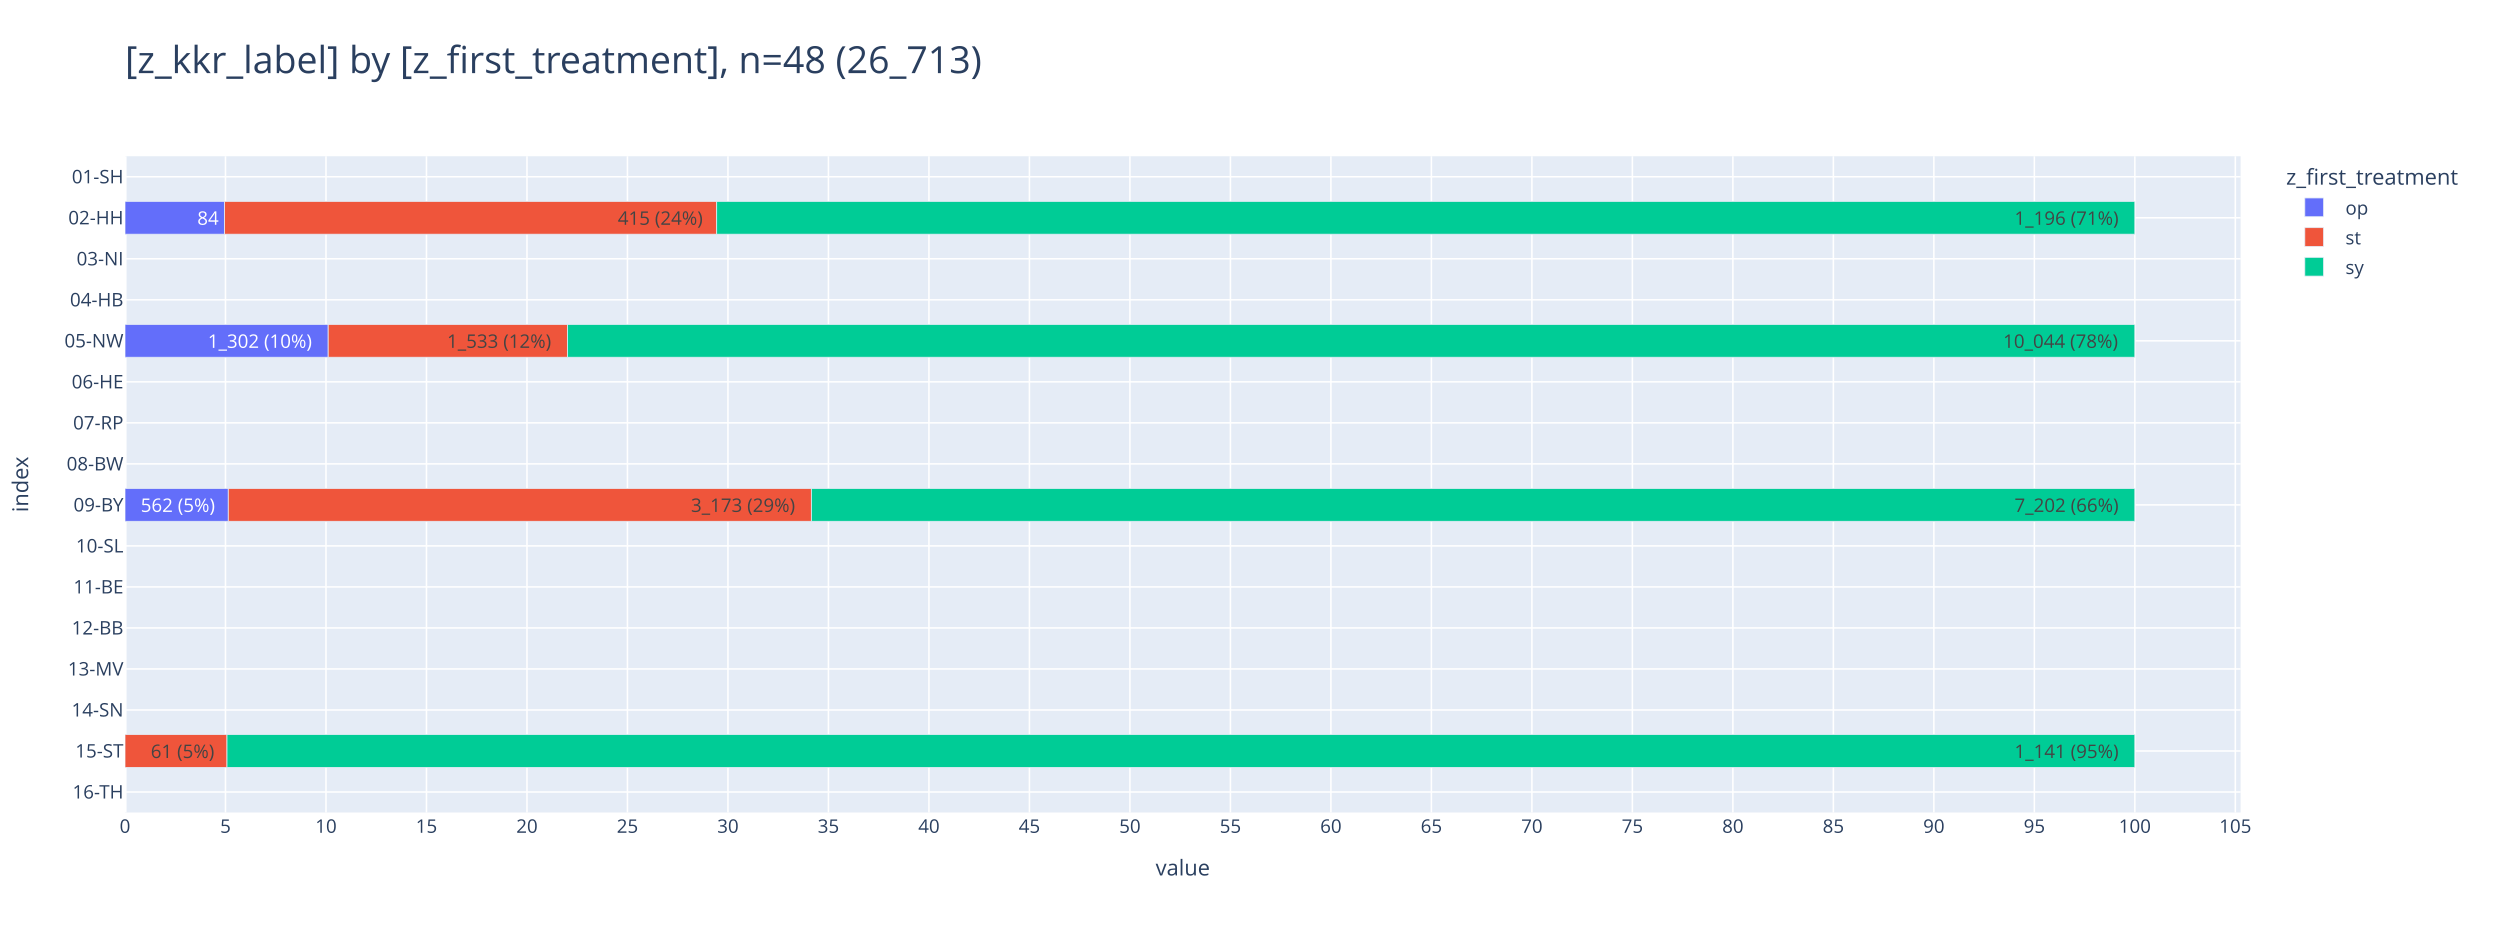
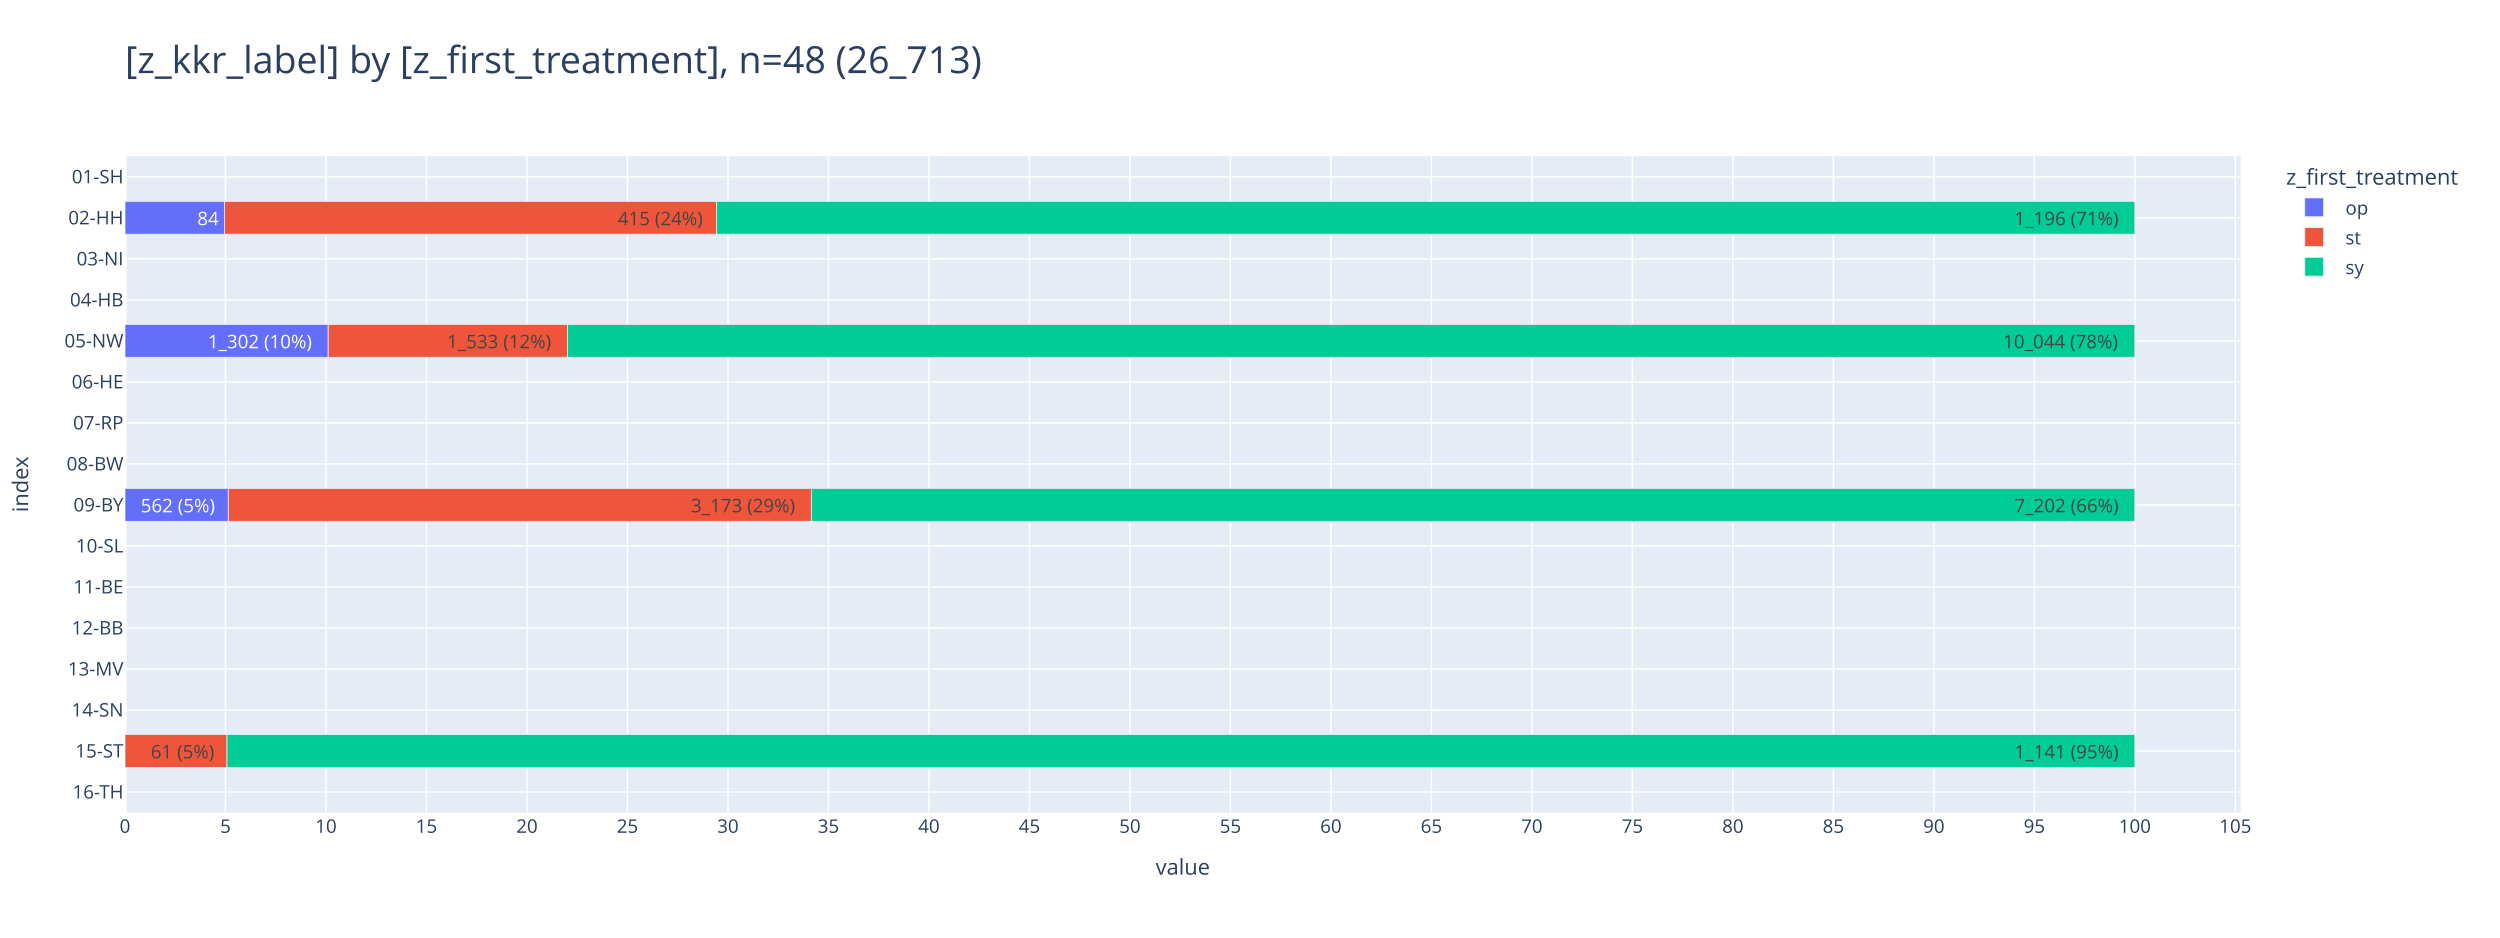
<svg xmlns="http://www.w3.org/2000/svg" class="main-svg" width="1600" height="600" style="" viewBox="0 0 1600 600">
  <rect x="0" y="0" width="1600" height="600" style="fill: rgb(255, 255, 255); fill-opacity: 1;" />
-   <defs id="defs-1d976e">
+   <defs id="defs-3fd79a">
    <g class="clips">
-       <clipPath id="clip1d976exyplot" class="plotclip">
+       <clipPath id="clip3fd79axyplot" class="plotclip">
        <rect width="1354" height="420" />
      </clipPath>
-       <clipPath class="axesclip" id="clip1d976ex">
+       <clipPath class="axesclip" id="clip3fd79ax">
        <rect x="80" y="0" width="1354" height="600" />
      </clipPath>
-       <clipPath class="axesclip" id="clip1d976ey">
+       <clipPath class="axesclip" id="clip3fd79ay">
        <rect x="0" y="100" width="1600" height="420" />
      </clipPath>
-       <clipPath class="axesclip" id="clip1d976exy">
+       <clipPath class="axesclip" id="clip3fd79axy">
        <rect x="80" y="100" width="1354" height="420" />
      </clipPath>
    </g>
    <g class="gradients" />
    <g class="patterns" />
  </defs>
  <g class="bglayer">
    <rect class="bg" x="80" y="100" width="1354" height="420" style="fill: rgb(229, 236, 246); fill-opacity: 1; stroke-width: 0;" />
  </g>
  <g class="layer-below">
    <g class="imagelayer" />
    <g class="shapelayer" />
  </g>
  <g class="cartesianlayer">
    <g class="subplot xy">
      <g class="layer-subplot">
        <g class="shapelayer" />
        <g class="imagelayer" />
      </g>
      <g class="minor-gridlayer">
        <g class="x" />
        <g class="y" />
      </g>
      <g class="gridlayer">
        <g class="x">
          <path class="xgrid crisp" transform="translate(144.31,0)" d="M0,100v420" style="stroke: rgb(255, 255, 255); stroke-opacity: 1; stroke-width: 1px;" />
          <path class="xgrid crisp" transform="translate(208.63,0)" d="M0,100v420" style="stroke: rgb(255, 255, 255); stroke-opacity: 1; stroke-width: 1px;" />
          <path class="xgrid crisp" transform="translate(272.94,0)" d="M0,100v420" style="stroke: rgb(255, 255, 255); stroke-opacity: 1; stroke-width: 1px;" />
          <path class="xgrid crisp" transform="translate(337.26,0)" d="M0,100v420" style="stroke: rgb(255, 255, 255); stroke-opacity: 1; stroke-width: 1px;" />
          <path class="xgrid crisp" transform="translate(401.57,0)" d="M0,100v420" style="stroke: rgb(255, 255, 255); stroke-opacity: 1; stroke-width: 1px;" />
          <path class="xgrid crisp" transform="translate(465.89,0)" d="M0,100v420" style="stroke: rgb(255, 255, 255); stroke-opacity: 1; stroke-width: 1px;" />
          <path class="xgrid crisp" transform="translate(530.2,0)" d="M0,100v420" style="stroke: rgb(255, 255, 255); stroke-opacity: 1; stroke-width: 1px;" />
          <path class="xgrid crisp" transform="translate(594.52,0)" d="M0,100v420" style="stroke: rgb(255, 255, 255); stroke-opacity: 1; stroke-width: 1px;" />
          <path class="xgrid crisp" transform="translate(658.83,0)" d="M0,100v420" style="stroke: rgb(255, 255, 255); stroke-opacity: 1; stroke-width: 1px;" />
          <path class="xgrid crisp" transform="translate(723.15,0)" d="M0,100v420" style="stroke: rgb(255, 255, 255); stroke-opacity: 1; stroke-width: 1px;" />
          <path class="xgrid crisp" transform="translate(787.46,0)" d="M0,100v420" style="stroke: rgb(255, 255, 255); stroke-opacity: 1; stroke-width: 1px;" />
          <path class="xgrid crisp" transform="translate(851.78,0)" d="M0,100v420" style="stroke: rgb(255, 255, 255); stroke-opacity: 1; stroke-width: 1px;" />
          <path class="xgrid crisp" transform="translate(916.09,0)" d="M0,100v420" style="stroke: rgb(255, 255, 255); stroke-opacity: 1; stroke-width: 1px;" />
          <path class="xgrid crisp" transform="translate(980.41,0)" d="M0,100v420" style="stroke: rgb(255, 255, 255); stroke-opacity: 1; stroke-width: 1px;" />
          <path class="xgrid crisp" transform="translate(1044.72,0)" d="M0,100v420" style="stroke: rgb(255, 255, 255); stroke-opacity: 1; stroke-width: 1px;" />
          <path class="xgrid crisp" transform="translate(1109.04,0)" d="M0,100v420" style="stroke: rgb(255, 255, 255); stroke-opacity: 1; stroke-width: 1px;" />
          <path class="xgrid crisp" transform="translate(1173.35,0)" d="M0,100v420" style="stroke: rgb(255, 255, 255); stroke-opacity: 1; stroke-width: 1px;" />
          <path class="xgrid crisp" transform="translate(1237.67,0)" d="M0,100v420" style="stroke: rgb(255, 255, 255); stroke-opacity: 1; stroke-width: 1px;" />
          <path class="xgrid crisp" transform="translate(1301.98,0)" d="M0,100v420" style="stroke: rgb(255, 255, 255); stroke-opacity: 1; stroke-width: 1px;" />
          <path class="xgrid crisp" transform="translate(1366.3,0)" d="M0,100v420" style="stroke: rgb(255, 255, 255); stroke-opacity: 1; stroke-width: 1px;" />
          <path class="xgrid crisp" transform="translate(1430.61,0)" d="M0,100v420" style="stroke: rgb(255, 255, 255); stroke-opacity: 1; stroke-width: 1px;" />
        </g>
        <g class="y">
          <path class="ygrid crisp" transform="translate(0,506.88)" d="M80,0h1354" style="stroke: rgb(255, 255, 255); stroke-opacity: 1; stroke-width: 1px;" />
          <path class="ygrid crisp" transform="translate(0,480.63)" d="M80,0h1354" style="stroke: rgb(255, 255, 255); stroke-opacity: 1; stroke-width: 1px;" />
          <path class="ygrid crisp" transform="translate(0,454.38)" d="M80,0h1354" style="stroke: rgb(255, 255, 255); stroke-opacity: 1; stroke-width: 1px;" />
          <path class="ygrid crisp" transform="translate(0,428.13)" d="M80,0h1354" style="stroke: rgb(255, 255, 255); stroke-opacity: 1; stroke-width: 1px;" />
          <path class="ygrid crisp" transform="translate(0,401.88)" d="M80,0h1354" style="stroke: rgb(255, 255, 255); stroke-opacity: 1; stroke-width: 1px;" />
          <path class="ygrid crisp" transform="translate(0,375.63)" d="M80,0h1354" style="stroke: rgb(255, 255, 255); stroke-opacity: 1; stroke-width: 1px;" />
          <path class="ygrid crisp" transform="translate(0,349.38)" d="M80,0h1354" style="stroke: rgb(255, 255, 255); stroke-opacity: 1; stroke-width: 1px;" />
          <path class="ygrid crisp" transform="translate(0,323.13)" d="M80,0h1354" style="stroke: rgb(255, 255, 255); stroke-opacity: 1; stroke-width: 1px;" />
          <path class="ygrid crisp" transform="translate(0,296.88)" d="M80,0h1354" style="stroke: rgb(255, 255, 255); stroke-opacity: 1; stroke-width: 1px;" />
          <path class="ygrid crisp" transform="translate(0,270.63)" d="M80,0h1354" style="stroke: rgb(255, 255, 255); stroke-opacity: 1; stroke-width: 1px;" />
          <path class="ygrid crisp" transform="translate(0,244.38)" d="M80,0h1354" style="stroke: rgb(255, 255, 255); stroke-opacity: 1; stroke-width: 1px;" />
          <path class="ygrid crisp" transform="translate(0,218.13)" d="M80,0h1354" style="stroke: rgb(255, 255, 255); stroke-opacity: 1; stroke-width: 1px;" />
          <path class="ygrid crisp" transform="translate(0,191.88)" d="M80,0h1354" style="stroke: rgb(255, 255, 255); stroke-opacity: 1; stroke-width: 1px;" />
          <path class="ygrid crisp" transform="translate(0,165.63)" d="M80,0h1354" style="stroke: rgb(255, 255, 255); stroke-opacity: 1; stroke-width: 1px;" />
          <path class="ygrid crisp" transform="translate(0,139.38)" d="M80,0h1354" style="stroke: rgb(255, 255, 255); stroke-opacity: 1; stroke-width: 1px;" />
          <path class="ygrid crisp" transform="translate(0,113.13)" d="M80,0h1354" style="stroke: rgb(255, 255, 255); stroke-opacity: 1; stroke-width: 1px;" />
        </g>
      </g>
      <g class="zerolinelayer">
        <path class="xzl zl crisp" transform="translate(80,0)" d="M0,100v420" style="stroke: rgb(255, 255, 255); stroke-opacity: 1; stroke-width: 2px;" />
      </g>
      <g class="layer-between">
        <g class="shapelayer" />
        <g class="imagelayer" />
      </g>
      <path class="xlines-below" />
      <path class="ylines-below" />
      <g class="overlines-below" />
      <g class="xaxislayer-below" />
      <g class="yaxislayer-below" />
      <g class="overaxes-below" />
      <g class="overplot">
-         <g class="xy" transform="translate(80,100)" clip-path="url(#clip1d976exyplot)">
+         <g class="xy" transform="translate(80,100)" clip-path="url(#clip3fd79axyplot)">
          <g class="barlayer mlayer">
            <g class="trace bars" style="opacity: 1;">
              <g class="points">
                <g class="point">
                  <path d="M0,0Z" style="vector-effect: none; opacity: 1; stroke-width: 0px; fill: rgb(99, 110, 250); fill-opacity: 1; stroke: rgb(229, 236, 246); stroke-opacity: 1;" />
                </g>
                <g class="point">
                  <path d="M0,49.88V28.88H63.75V49.88Z" style="vector-effect: none; opacity: 1; stroke-width: 0.5px; fill: rgb(99, 110, 250); fill-opacity: 1; stroke: rgb(229, 236, 246); stroke-opacity: 1;" />
-                   <text class="bartext bartext-inside" text-anchor="middle" data-notex="1" x="0" y="0" style="font-family: 'Open Sans', verdana, arial, sans-serif; font-size: 12px; fill: rgb(255, 255, 255); fill-opacity: 1; white-space: pre;" transform="translate(53.11719,43.88)">84</text>
+                   <text class="bartext bartext-inside" text-anchor="middle" data-notex="1" x="0" y="0" style="font-family: 'Open Sans', verdana, arial, sans-serif; font-size: 12px; fill: rgb(255, 255, 255); fill-opacity: 1; white-space: pre;" transform="translate(53.12109,44.13)">84</text>
                </g>
                <g class="point">
                  <path d="M0,0Z" style="vector-effect: none; opacity: 1; stroke-width: 0px; fill: rgb(99, 110, 250); fill-opacity: 1; stroke: rgb(229, 236, 246); stroke-opacity: 1;" />
                </g>
                <g class="point">
                  <path d="M0,0Z" style="vector-effect: none; opacity: 1; stroke-width: 0px; fill: rgb(99, 110, 250); fill-opacity: 1; stroke: rgb(229, 236, 246); stroke-opacity: 1;" />
                </g>
                <g class="point">
                  <path d="M0,128.63V107.63H130.04V128.63Z" style="vector-effect: none; opacity: 1; stroke-width: 0.5px; fill: rgb(99, 110, 250); fill-opacity: 1; stroke: rgb(229, 236, 246); stroke-opacity: 1;" />
-                   <text class="bartext bartext-inside" text-anchor="middle" data-notex="1" x="0" y="0" style="font-family: 'Open Sans', verdana, arial, sans-serif; font-size: 12px; fill: rgb(255, 255, 255); fill-opacity: 1; white-space: pre;" transform="translate(86.32125,122.63)">1_302 (10%)</text>
+                   <text class="bartext bartext-inside" text-anchor="middle" data-notex="1" x="0" y="0" style="font-family: 'Open Sans', verdana, arial, sans-serif; font-size: 12px; fill: rgb(255, 255, 255); fill-opacity: 1; white-space: pre;" transform="translate(86.32125,122.88)">1_302 (10%)</text>
                </g>
                <g class="point">
                  <path d="M0,0Z" style="vector-effect: none; opacity: 1; stroke-width: 0px; fill: rgb(99, 110, 250); fill-opacity: 1; stroke: rgb(229, 236, 246); stroke-opacity: 1;" />
                </g>
                <g class="point">
                  <path d="M0,0Z" style="vector-effect: none; opacity: 1; stroke-width: 0px; fill: rgb(99, 110, 250); fill-opacity: 1; stroke: rgb(229, 236, 246); stroke-opacity: 1;" />
                </g>
                <g class="point">
                  <path d="M0,0Z" style="vector-effect: none; opacity: 1; stroke-width: 0px; fill: rgb(99, 110, 250); fill-opacity: 1; stroke: rgb(229, 236, 246); stroke-opacity: 1;" />
                </g>
                <g class="point">
                  <path d="M0,233.63V212.63H66.1V233.63Z" style="vector-effect: none; opacity: 1; stroke-width: 0.5px; fill: rgb(99, 110, 250); fill-opacity: 1; stroke: rgb(229, 236, 246); stroke-opacity: 1;" />
-                   <text class="bartext bartext-inside" text-anchor="middle" data-notex="1" x="0" y="0" style="font-family: 'Open Sans', verdana, arial, sans-serif; font-size: 12px; fill: rgb(255, 255, 255); fill-opacity: 1; white-space: pre;" transform="translate(33.82656,227.63)">562 (5%)</text>
+                   <text class="bartext bartext-inside" text-anchor="middle" data-notex="1" x="0" y="0" style="font-family: 'Open Sans', verdana, arial, sans-serif; font-size: 12px; fill: rgb(255, 255, 255); fill-opacity: 1; white-space: pre;" transform="translate(33.82656,227.88)">562 (5%)</text>
                </g>
                <g class="point">
                  <path d="M0,0Z" style="vector-effect: none; opacity: 1; stroke-width: 0px; fill: rgb(99, 110, 250); fill-opacity: 1; stroke: rgb(229, 236, 246); stroke-opacity: 1;" />
                </g>
                <g class="point">
                  <path d="M0,0Z" style="vector-effect: none; opacity: 1; stroke-width: 0px; fill: rgb(99, 110, 250); fill-opacity: 1; stroke: rgb(229, 236, 246); stroke-opacity: 1;" />
                </g>
                <g class="point">
                  <path d="M0,0Z" style="vector-effect: none; opacity: 1; stroke-width: 0px; fill: rgb(99, 110, 250); fill-opacity: 1; stroke: rgb(229, 236, 246); stroke-opacity: 1;" />
                </g>
                <g class="point">
                  <path d="M0,0Z" style="vector-effect: none; opacity: 1; stroke-width: 0px; fill: rgb(99, 110, 250); fill-opacity: 1; stroke: rgb(229, 236, 246); stroke-opacity: 1;" />
                </g>
                <g class="point">
                  <path d="M0,0Z" style="vector-effect: none; opacity: 1; stroke-width: 0px; fill: rgb(99, 110, 250); fill-opacity: 1; stroke: rgb(229, 236, 246); stroke-opacity: 1;" />
                </g>
                <g class="point">
                  <path d="M0,391.13V370.13H0V391.13Z" style="vector-effect: none; opacity: 1; stroke-width: 0.5px; fill: rgb(99, 110, 250); fill-opacity: 1; stroke: rgb(229, 236, 246); stroke-opacity: 1;" />
                </g>
                <g class="point">
                  <path d="M0,0Z" style="vector-effect: none; opacity: 1; stroke-width: 0px; fill: rgb(99, 110, 250); fill-opacity: 1; stroke: rgb(229, 236, 246); stroke-opacity: 1;" />
                </g>
              </g>
            </g>
            <g class="trace bars" style="opacity: 1;">
              <g class="points">
                <g class="point">
                  <path d="M0,0Z" style="vector-effect: none; opacity: 1; stroke-width: 0px; fill: rgb(239, 85, 59); fill-opacity: 1; stroke: rgb(229, 236, 246); stroke-opacity: 1;" />
                </g>
                <g class="point">
                  <path d="M63.75,49.88V28.88H378.68V49.88Z" style="vector-effect: none; opacity: 1; stroke-width: 0.5px; fill: rgb(239, 85, 59); fill-opacity: 1; stroke: rgb(229, 236, 246); stroke-opacity: 1;" />
-                   <text class="bartext bartext-inside" text-anchor="middle" data-notex="1" x="0" y="0" style="font-family: 'Open Sans', verdana, arial, sans-serif; font-size: 12px; fill: rgb(68, 68, 68); fill-opacity: 1; white-space: pre;" transform="translate(342.5863,43.88)">415 (24%)</text>
+                   <text class="bartext bartext-inside" text-anchor="middle" data-notex="1" x="0" y="0" style="font-family: 'Open Sans', verdana, arial, sans-serif; font-size: 12px; fill: rgb(68, 68, 68); fill-opacity: 1; white-space: pre;" transform="translate(342.5902,44.13)">415 (24%)</text>
                </g>
                <g class="point">
                  <path d="M0,0Z" style="vector-effect: none; opacity: 1; stroke-width: 0px; fill: rgb(239, 85, 59); fill-opacity: 1; stroke: rgb(229, 236, 246); stroke-opacity: 1;" />
                </g>
                <g class="point">
                  <path d="M0,0Z" style="vector-effect: none; opacity: 1; stroke-width: 0px; fill: rgb(239, 85, 59); fill-opacity: 1; stroke: rgb(229, 236, 246); stroke-opacity: 1;" />
                </g>
                <g class="point">
                  <path d="M130.04,128.63V107.63H283.15V128.63Z" style="vector-effect: none; opacity: 1; stroke-width: 0.5px; fill: rgb(239, 85, 59); fill-opacity: 1; stroke: rgb(229, 236, 246); stroke-opacity: 1;" />
-                   <text class="bartext bartext-inside" text-anchor="middle" data-notex="1" x="0" y="0" style="font-family: 'Open Sans', verdana, arial, sans-serif; font-size: 12px; fill: rgb(68, 68, 68); fill-opacity: 1; white-space: pre;" transform="translate(239.4312,122.63)">1_533 (12%)</text>
+                   <text class="bartext bartext-inside" text-anchor="middle" data-notex="1" x="0" y="0" style="font-family: 'Open Sans', verdana, arial, sans-serif; font-size: 12px; fill: rgb(68, 68, 68); fill-opacity: 1; white-space: pre;" transform="translate(239.4312,122.88)">1_533 (12%)</text>
                </g>
                <g class="point">
                  <path d="M0,0Z" style="vector-effect: none; opacity: 1; stroke-width: 0px; fill: rgb(239, 85, 59); fill-opacity: 1; stroke: rgb(229, 236, 246); stroke-opacity: 1;" />
                </g>
                <g class="point">
                  <path d="M0,0Z" style="vector-effect: none; opacity: 1; stroke-width: 0px; fill: rgb(239, 85, 59); fill-opacity: 1; stroke: rgb(229, 236, 246); stroke-opacity: 1;" />
                </g>
                <g class="point">
                  <path d="M0,0Z" style="vector-effect: none; opacity: 1; stroke-width: 0px; fill: rgb(239, 85, 59); fill-opacity: 1; stroke: rgb(229, 236, 246); stroke-opacity: 1;" />
                </g>
                <g class="point">
                  <path d="M66.1,233.63V212.63H439.27V233.63Z" style="vector-effect: none; opacity: 1; stroke-width: 0.5px; fill: rgb(239, 85, 59); fill-opacity: 1; stroke: rgb(229, 236, 246); stroke-opacity: 1;" />
-                   <text class="bartext bartext-inside" text-anchor="middle" data-notex="1" x="0" y="0" style="font-family: 'Open Sans', verdana, arial, sans-serif; font-size: 12px; fill: rgb(68, 68, 68); fill-opacity: 1; white-space: pre;" transform="translate(395.5512,227.63)">3_173 (29%)</text>
+                   <text class="bartext bartext-inside" text-anchor="middle" data-notex="1" x="0" y="0" style="font-family: 'Open Sans', verdana, arial, sans-serif; font-size: 12px; fill: rgb(68, 68, 68); fill-opacity: 1; white-space: pre;" transform="translate(395.5512,227.88)">3_173 (29%)</text>
                </g>
                <g class="point">
                  <path d="M0,0Z" style="vector-effect: none; opacity: 1; stroke-width: 0px; fill: rgb(239, 85, 59); fill-opacity: 1; stroke: rgb(229, 236, 246); stroke-opacity: 1;" />
                </g>
                <g class="point">
                  <path d="M0,0Z" style="vector-effect: none; opacity: 1; stroke-width: 0px; fill: rgb(239, 85, 59); fill-opacity: 1; stroke: rgb(229, 236, 246); stroke-opacity: 1;" />
                </g>
                <g class="point">
                  <path d="M0,0Z" style="vector-effect: none; opacity: 1; stroke-width: 0px; fill: rgb(239, 85, 59); fill-opacity: 1; stroke: rgb(229, 236, 246); stroke-opacity: 1;" />
                </g>
                <g class="point">
                  <path d="M0,0Z" style="vector-effect: none; opacity: 1; stroke-width: 0px; fill: rgb(239, 85, 59); fill-opacity: 1; stroke: rgb(229, 236, 246); stroke-opacity: 1;" />
                </g>
                <g class="point">
                  <path d="M0,0Z" style="vector-effect: none; opacity: 1; stroke-width: 0px; fill: rgb(239, 85, 59); fill-opacity: 1; stroke: rgb(229, 236, 246); stroke-opacity: 1;" />
                </g>
                <g class="point">
                  <path d="M0,391.13V370.13H65.28V391.13Z" style="vector-effect: none; opacity: 1; stroke-width: 0.5px; fill: rgb(239, 85, 59); fill-opacity: 1; stroke: rgb(229, 236, 246); stroke-opacity: 1;" />
-                   <text class="bartext bartext-inside" text-anchor="middle" data-notex="1" x="0" y="0" style="font-family: 'Open Sans', verdana, arial, sans-serif; font-size: 12px; fill: rgb(68, 68, 68); fill-opacity: 1; white-space: pre;" transform="translate(36.81906,385.13)">61 (5%)</text>
+                   <text class="bartext bartext-inside" text-anchor="middle" data-notex="1" x="0" y="0" style="font-family: 'Open Sans', verdana, arial, sans-serif; font-size: 12px; fill: rgb(68, 68, 68); fill-opacity: 1; white-space: pre;" transform="translate(36.81906,385.38)">61 (5%)</text>
                </g>
                <g class="point">
                  <path d="M0,0Z" style="vector-effect: none; opacity: 1; stroke-width: 0px; fill: rgb(239, 85, 59); fill-opacity: 1; stroke: rgb(229, 236, 246); stroke-opacity: 1;" />
                </g>
              </g>
            </g>
            <g class="trace bars" style="opacity: 1;">
              <g class="points">
                <g class="point">
                  <path d="M0,0Z" style="vector-effect: none; opacity: 1; stroke-width: 0px; fill: rgb(0, 204, 150); fill-opacity: 1; stroke: rgb(229, 236, 246); stroke-opacity: 1;" />
                </g>
                <g class="point">
                  <path d="M378.68,49.88V28.88H1286.3V49.88Z" style="vector-effect: none; opacity: 1; stroke-width: 0.5px; fill: rgb(0, 204, 150); fill-opacity: 1; stroke: rgb(229, 236, 246); stroke-opacity: 1;" />
-                   <text class="bartext bartext-inside" text-anchor="middle" data-notex="1" x="0" y="0" style="font-family: 'Open Sans', verdana, arial, sans-serif; font-size: 12px; fill: rgb(68, 68, 68); fill-opacity: 1; white-space: pre;" transform="translate(1242.581,43.88)">1_196 (71%)</text>
+                   <text class="bartext bartext-inside" text-anchor="middle" data-notex="1" x="0" y="0" style="font-family: 'Open Sans', verdana, arial, sans-serif; font-size: 12px; fill: rgb(68, 68, 68); fill-opacity: 1; white-space: pre;" transform="translate(1242.581,44.13)">1_196 (71%)</text>
                </g>
                <g class="point">
                  <path d="M0,0Z" style="vector-effect: none; opacity: 1; stroke-width: 0px; fill: rgb(0, 204, 150); fill-opacity: 1; stroke: rgb(229, 236, 246); stroke-opacity: 1;" />
                </g>
                <g class="point">
                  <path d="M0,0Z" style="vector-effect: none; opacity: 1; stroke-width: 0px; fill: rgb(0, 204, 150); fill-opacity: 1; stroke: rgb(229, 236, 246); stroke-opacity: 1;" />
                </g>
                <g class="point">
                  <path d="M283.15,128.63V107.63H1286.3V128.63Z" style="vector-effect: none; opacity: 1; stroke-width: 0.5px; fill: rgb(0, 204, 150); fill-opacity: 1; stroke: rgb(229, 236, 246); stroke-opacity: 1;" />
-                   <text class="bartext bartext-inside" text-anchor="middle" data-notex="1" x="0" y="0" style="font-family: 'Open Sans', verdana, arial, sans-serif; font-size: 12px; fill: rgb(68, 68, 68); fill-opacity: 1; white-space: pre;" transform="translate(1238.769,122.63)">10_044 (78%)</text>
+                   <text class="bartext bartext-inside" text-anchor="middle" data-notex="1" x="0" y="0" style="font-family: 'Open Sans', verdana, arial, sans-serif; font-size: 12px; fill: rgb(68, 68, 68); fill-opacity: 1; white-space: pre;" transform="translate(1238.769,122.88)">10_044 (78%)</text>
                </g>
                <g class="point">
                  <path d="M0,0Z" style="vector-effect: none; opacity: 1; stroke-width: 0px; fill: rgb(0, 204, 150); fill-opacity: 1; stroke: rgb(229, 236, 246); stroke-opacity: 1;" />
                </g>
                <g class="point">
                  <path d="M0,0Z" style="vector-effect: none; opacity: 1; stroke-width: 0px; fill: rgb(0, 204, 150); fill-opacity: 1; stroke: rgb(229, 236, 246); stroke-opacity: 1;" />
                </g>
                <g class="point">
                  <path d="M0,0Z" style="vector-effect: none; opacity: 1; stroke-width: 0px; fill: rgb(0, 204, 150); fill-opacity: 1; stroke: rgb(229, 236, 246); stroke-opacity: 1;" />
                </g>
                <g class="point">
                  <path d="M439.27,233.63V212.63H1286.3V233.63Z" style="vector-effect: none; opacity: 1; stroke-width: 0.5px; fill: rgb(0, 204, 150); fill-opacity: 1; stroke: rgb(229, 236, 246); stroke-opacity: 1;" />
-                   <text class="bartext bartext-inside" text-anchor="middle" data-notex="1" x="0" y="0" style="font-family: 'Open Sans', verdana, arial, sans-serif; font-size: 12px; fill: rgb(68, 68, 68); fill-opacity: 1; white-space: pre;" transform="translate(1242.581,227.63)">7_202 (66%)</text>
+                   <text class="bartext bartext-inside" text-anchor="middle" data-notex="1" x="0" y="0" style="font-family: 'Open Sans', verdana, arial, sans-serif; font-size: 12px; fill: rgb(68, 68, 68); fill-opacity: 1; white-space: pre;" transform="translate(1242.581,227.88)">7_202 (66%)</text>
                </g>
                <g class="point">
                  <path d="M0,0Z" style="vector-effect: none; opacity: 1; stroke-width: 0px; fill: rgb(0, 204, 150); fill-opacity: 1; stroke: rgb(229, 236, 246); stroke-opacity: 1;" />
                </g>
                <g class="point">
                  <path d="M0,0Z" style="vector-effect: none; opacity: 1; stroke-width: 0px; fill: rgb(0, 204, 150); fill-opacity: 1; stroke: rgb(229, 236, 246); stroke-opacity: 1;" />
                </g>
                <g class="point">
                  <path d="M0,0Z" style="vector-effect: none; opacity: 1; stroke-width: 0px; fill: rgb(0, 204, 150); fill-opacity: 1; stroke: rgb(229, 236, 246); stroke-opacity: 1;" />
                </g>
                <g class="point">
                  <path d="M0,0Z" style="vector-effect: none; opacity: 1; stroke-width: 0px; fill: rgb(0, 204, 150); fill-opacity: 1; stroke: rgb(229, 236, 246); stroke-opacity: 1;" />
                </g>
                <g class="point">
                  <path d="M0,0Z" style="vector-effect: none; opacity: 1; stroke-width: 0px; fill: rgb(0, 204, 150); fill-opacity: 1; stroke: rgb(229, 236, 246); stroke-opacity: 1;" />
                </g>
                <g class="point">
                  <path d="M65.28,391.13V370.13H1286.3V391.13Z" style="vector-effect: none; opacity: 1; stroke-width: 0.5px; fill: rgb(0, 204, 150); fill-opacity: 1; stroke: rgb(229, 236, 246); stroke-opacity: 1;" />
-                   <text class="bartext bartext-inside" text-anchor="middle" data-notex="1" x="0" y="0" style="font-family: 'Open Sans', verdana, arial, sans-serif; font-size: 12px; fill: rgb(68, 68, 68); fill-opacity: 1; white-space: pre;" transform="translate(1242.581,385.13)">1_141 (95%)</text>
+                   <text class="bartext bartext-inside" text-anchor="middle" data-notex="1" x="0" y="0" style="font-family: 'Open Sans', verdana, arial, sans-serif; font-size: 12px; fill: rgb(68, 68, 68); fill-opacity: 1; white-space: pre;" transform="translate(1242.581,385.38)">1_141 (95%)</text>
                </g>
                <g class="point">
                  <path d="M0,0Z" style="vector-effect: none; opacity: 1; stroke-width: 0px; fill: rgb(0, 204, 150); fill-opacity: 1; stroke: rgb(229, 236, 246); stroke-opacity: 1;" />
                </g>
              </g>
            </g>
          </g>
        </g>
      </g>
      <path class="xlines-above crisp" d="M0,0" style="fill: none;" />
      <path class="ylines-above crisp" d="M0,0" style="fill: none;" />
      <g class="overlines-above" />
      <g class="xaxislayer-above">
        <g class="xtick">
          <text text-anchor="middle" x="0" y="533" transform="translate(80,0)" style="font-family: 'Open Sans', verdana, arial, sans-serif; font-size: 12px; fill: rgb(42, 63, 95); fill-opacity: 1; white-space: pre; opacity: 1;">0</text>
        </g>
        <g class="xtick">
          <text text-anchor="middle" x="0" y="533" style="font-family: 'Open Sans', verdana, arial, sans-serif; font-size: 12px; fill: rgb(42, 63, 95); fill-opacity: 1; white-space: pre; opacity: 1;" transform="translate(144.31,0)">5</text>
        </g>
        <g class="xtick">
          <text text-anchor="middle" x="0" y="533" style="font-family: 'Open Sans', verdana, arial, sans-serif; font-size: 12px; fill: rgb(42, 63, 95); fill-opacity: 1; white-space: pre; opacity: 1;" transform="translate(208.63,0)">10</text>
        </g>
        <g class="xtick">
          <text text-anchor="middle" x="0" y="533" style="font-family: 'Open Sans', verdana, arial, sans-serif; font-size: 12px; fill: rgb(42, 63, 95); fill-opacity: 1; white-space: pre; opacity: 1;" transform="translate(272.94,0)">15</text>
        </g>
        <g class="xtick">
          <text text-anchor="middle" x="0" y="533" style="font-family: 'Open Sans', verdana, arial, sans-serif; font-size: 12px; fill: rgb(42, 63, 95); fill-opacity: 1; white-space: pre; opacity: 1;" transform="translate(337.26,0)">20</text>
        </g>
        <g class="xtick">
          <text text-anchor="middle" x="0" y="533" style="font-family: 'Open Sans', verdana, arial, sans-serif; font-size: 12px; fill: rgb(42, 63, 95); fill-opacity: 1; white-space: pre; opacity: 1;" transform="translate(401.57,0)">25</text>
        </g>
        <g class="xtick">
          <text text-anchor="middle" x="0" y="533" style="font-family: 'Open Sans', verdana, arial, sans-serif; font-size: 12px; fill: rgb(42, 63, 95); fill-opacity: 1; white-space: pre; opacity: 1;" transform="translate(465.89,0)">30</text>
        </g>
        <g class="xtick">
          <text text-anchor="middle" x="0" y="533" style="font-family: 'Open Sans', verdana, arial, sans-serif; font-size: 12px; fill: rgb(42, 63, 95); fill-opacity: 1; white-space: pre; opacity: 1;" transform="translate(530.2,0)">35</text>
        </g>
        <g class="xtick">
          <text text-anchor="middle" x="0" y="533" style="font-family: 'Open Sans', verdana, arial, sans-serif; font-size: 12px; fill: rgb(42, 63, 95); fill-opacity: 1; white-space: pre; opacity: 1;" transform="translate(594.52,0)">40</text>
        </g>
        <g class="xtick">
          <text text-anchor="middle" x="0" y="533" style="font-family: 'Open Sans', verdana, arial, sans-serif; font-size: 12px; fill: rgb(42, 63, 95); fill-opacity: 1; white-space: pre; opacity: 1;" transform="translate(658.83,0)">45</text>
        </g>
        <g class="xtick">
          <text text-anchor="middle" x="0" y="533" style="font-family: 'Open Sans', verdana, arial, sans-serif; font-size: 12px; fill: rgb(42, 63, 95); fill-opacity: 1; white-space: pre; opacity: 1;" transform="translate(723.15,0)">50</text>
        </g>
        <g class="xtick">
          <text text-anchor="middle" x="0" y="533" style="font-family: 'Open Sans', verdana, arial, sans-serif; font-size: 12px; fill: rgb(42, 63, 95); fill-opacity: 1; white-space: pre; opacity: 1;" transform="translate(787.46,0)">55</text>
        </g>
        <g class="xtick">
          <text text-anchor="middle" x="0" y="533" style="font-family: 'Open Sans', verdana, arial, sans-serif; font-size: 12px; fill: rgb(42, 63, 95); fill-opacity: 1; white-space: pre; opacity: 1;" transform="translate(851.78,0)">60</text>
        </g>
        <g class="xtick">
          <text text-anchor="middle" x="0" y="533" style="font-family: 'Open Sans', verdana, arial, sans-serif; font-size: 12px; fill: rgb(42, 63, 95); fill-opacity: 1; white-space: pre; opacity: 1;" transform="translate(916.09,0)">65</text>
        </g>
        <g class="xtick">
          <text text-anchor="middle" x="0" y="533" style="font-family: 'Open Sans', verdana, arial, sans-serif; font-size: 12px; fill: rgb(42, 63, 95); fill-opacity: 1; white-space: pre; opacity: 1;" transform="translate(980.41,0)">70</text>
        </g>
        <g class="xtick">
          <text text-anchor="middle" x="0" y="533" style="font-family: 'Open Sans', verdana, arial, sans-serif; font-size: 12px; fill: rgb(42, 63, 95); fill-opacity: 1; white-space: pre; opacity: 1;" transform="translate(1044.72,0)">75</text>
        </g>
        <g class="xtick">
          <text text-anchor="middle" x="0" y="533" style="font-family: 'Open Sans', verdana, arial, sans-serif; font-size: 12px; fill: rgb(42, 63, 95); fill-opacity: 1; white-space: pre; opacity: 1;" transform="translate(1109.04,0)">80</text>
        </g>
        <g class="xtick">
          <text text-anchor="middle" x="0" y="533" style="font-family: 'Open Sans', verdana, arial, sans-serif; font-size: 12px; fill: rgb(42, 63, 95); fill-opacity: 1; white-space: pre; opacity: 1;" transform="translate(1173.35,0)">85</text>
        </g>
        <g class="xtick">
          <text text-anchor="middle" x="0" y="533" style="font-family: 'Open Sans', verdana, arial, sans-serif; font-size: 12px; fill: rgb(42, 63, 95); fill-opacity: 1; white-space: pre; opacity: 1;" transform="translate(1237.67,0)">90</text>
        </g>
        <g class="xtick">
          <text text-anchor="middle" x="0" y="533" style="font-family: 'Open Sans', verdana, arial, sans-serif; font-size: 12px; fill: rgb(42, 63, 95); fill-opacity: 1; white-space: pre; opacity: 1;" transform="translate(1301.98,0)">95</text>
        </g>
        <g class="xtick">
          <text text-anchor="middle" x="0" y="533" style="font-family: 'Open Sans', verdana, arial, sans-serif; font-size: 12px; fill: rgb(42, 63, 95); fill-opacity: 1; white-space: pre; opacity: 1;" transform="translate(1366.3,0)">100</text>
        </g>
        <g class="xtick">
          <text text-anchor="middle" x="0" y="533" style="font-family: 'Open Sans', verdana, arial, sans-serif; font-size: 12px; fill: rgb(42, 63, 95); fill-opacity: 1; white-space: pre; opacity: 1;" transform="translate(1430.61,0)">105</text>
        </g>
      </g>
      <g class="yaxislayer-above">
        <g class="ytick">
          <text text-anchor="end" x="79" y="4.2" transform="translate(0,506.88)" style="font-family: 'Open Sans', verdana, arial, sans-serif; font-size: 12px; fill: rgb(42, 63, 95); fill-opacity: 1; white-space: pre; opacity: 1;">16-TH</text>
        </g>
        <g class="ytick">
          <text text-anchor="end" x="79" y="4.2" transform="translate(0,480.63)" style="font-family: 'Open Sans', verdana, arial, sans-serif; font-size: 12px; fill: rgb(42, 63, 95); fill-opacity: 1; white-space: pre; opacity: 1;">15-ST</text>
        </g>
        <g class="ytick">
          <text text-anchor="end" x="79" y="4.2" transform="translate(0,454.38)" style="font-family: 'Open Sans', verdana, arial, sans-serif; font-size: 12px; fill: rgb(42, 63, 95); fill-opacity: 1; white-space: pre; opacity: 1;">14-SN</text>
        </g>
        <g class="ytick">
          <text text-anchor="end" x="79" y="4.2" transform="translate(0,428.13)" style="font-family: 'Open Sans', verdana, arial, sans-serif; font-size: 12px; fill: rgb(42, 63, 95); fill-opacity: 1; white-space: pre; opacity: 1;">13-MV</text>
        </g>
        <g class="ytick">
          <text text-anchor="end" x="79" y="4.2" transform="translate(0,401.88)" style="font-family: 'Open Sans', verdana, arial, sans-serif; font-size: 12px; fill: rgb(42, 63, 95); fill-opacity: 1; white-space: pre; opacity: 1;">12-BB</text>
        </g>
        <g class="ytick">
          <text text-anchor="end" x="79" y="4.2" transform="translate(0,375.63)" style="font-family: 'Open Sans', verdana, arial, sans-serif; font-size: 12px; fill: rgb(42, 63, 95); fill-opacity: 1; white-space: pre; opacity: 1;">11-BE</text>
        </g>
        <g class="ytick">
          <text text-anchor="end" x="79" y="4.2" transform="translate(0,349.38)" style="font-family: 'Open Sans', verdana, arial, sans-serif; font-size: 12px; fill: rgb(42, 63, 95); fill-opacity: 1; white-space: pre; opacity: 1;">10-SL</text>
        </g>
        <g class="ytick">
          <text text-anchor="end" x="79" y="4.2" transform="translate(0,323.13)" style="font-family: 'Open Sans', verdana, arial, sans-serif; font-size: 12px; fill: rgb(42, 63, 95); fill-opacity: 1; white-space: pre; opacity: 1;">09-BY</text>
        </g>
        <g class="ytick">
          <text text-anchor="end" x="79" y="4.2" transform="translate(0,296.88)" style="font-family: 'Open Sans', verdana, arial, sans-serif; font-size: 12px; fill: rgb(42, 63, 95); fill-opacity: 1; white-space: pre; opacity: 1;">08-BW</text>
        </g>
        <g class="ytick">
          <text text-anchor="end" x="79" y="4.2" transform="translate(0,270.63)" style="font-family: 'Open Sans', verdana, arial, sans-serif; font-size: 12px; fill: rgb(42, 63, 95); fill-opacity: 1; white-space: pre; opacity: 1;">07-RP</text>
        </g>
        <g class="ytick">
          <text text-anchor="end" x="79" y="4.2" transform="translate(0,244.38)" style="font-family: 'Open Sans', verdana, arial, sans-serif; font-size: 12px; fill: rgb(42, 63, 95); fill-opacity: 1; white-space: pre; opacity: 1;">06-HE</text>
        </g>
        <g class="ytick">
          <text text-anchor="end" x="79" y="4.2" transform="translate(0,218.13)" style="font-family: 'Open Sans', verdana, arial, sans-serif; font-size: 12px; fill: rgb(42, 63, 95); fill-opacity: 1; white-space: pre; opacity: 1;">05-NW</text>
        </g>
        <g class="ytick">
          <text text-anchor="end" x="79" y="4.2" transform="translate(0,191.88)" style="font-family: 'Open Sans', verdana, arial, sans-serif; font-size: 12px; fill: rgb(42, 63, 95); fill-opacity: 1; white-space: pre; opacity: 1;">04-HB</text>
        </g>
        <g class="ytick">
          <text text-anchor="end" x="79" y="4.2" transform="translate(0,165.63)" style="font-family: 'Open Sans', verdana, arial, sans-serif; font-size: 12px; fill: rgb(42, 63, 95); fill-opacity: 1; white-space: pre; opacity: 1;">03-NI</text>
        </g>
        <g class="ytick">
          <text text-anchor="end" x="79" y="4.2" transform="translate(0,139.38)" style="font-family: 'Open Sans', verdana, arial, sans-serif; font-size: 12px; fill: rgb(42, 63, 95); fill-opacity: 1; white-space: pre; opacity: 1;">02-HH</text>
        </g>
        <g class="ytick">
          <text text-anchor="end" x="79" y="4.2" transform="translate(0,113.13)" style="font-family: 'Open Sans', verdana, arial, sans-serif; font-size: 12px; fill: rgb(42, 63, 95); fill-opacity: 1; white-space: pre; opacity: 1;">01-SH</text>
        </g>
      </g>
      <g class="overaxes-above" />
    </g>
  </g>
  <g class="polarlayer" />
  <g class="smithlayer" />
  <g class="ternarylayer" />
  <g class="geolayer" />
  <g class="funnelarealayer" />
  <g class="pielayer" />
  <g class="iciclelayer" />
  <g class="treemaplayer" />
  <g class="sunburstlayer" />
  <g class="glimages" />
-   <defs id="topdefs-1d976e">
+   <defs id="topdefs-3fd79a">
    <g class="clips" />
-     <clipPath id="legend1d976e">
+     <clipPath id="legend3fd79a">
      <rect width="127" height="86" x="0" y="0" />
    </clipPath>
  </defs>
  <g class="layer-above">
    <g class="imagelayer" />
    <g class="shapelayer" />
  </g>
  <g class="infolayer">
    <g class="legend" pointer-events="all" transform="translate(1461.08,100)">
      <rect class="bg" shape-rendering="crispEdges" style="stroke: rgb(68, 68, 68); stroke-opacity: 1; fill: rgb(255, 255, 255); fill-opacity: 1; stroke-width: 0px;" width="127" height="86" x="0" y="0" />
-       <g class="scrollbox" transform="" clip-path="url(#legend1d976e)">
+       <g class="scrollbox" transform="" clip-path="url(#legend3fd79a)">
        <text class="legendtitletext" text-anchor="start" x="2" y="18.2" style="font-family: 'Open Sans', verdana, arial, sans-serif; font-size: 14px; fill: rgb(42, 63, 95); fill-opacity: 1; white-space: pre;">z_first_treatment</text>
        <g class="groups">
          <g class="traces" transform="translate(0,32.7)" style="opacity: 1;">
            <text class="legendtext" text-anchor="start" x="40" y="4.68" style="font-family: 'Open Sans', verdana, arial, sans-serif; font-size: 12px; fill: rgb(42, 63, 95); fill-opacity: 1; white-space: pre;">op</text>
            <g class="layers" style="opacity: 1;">
              <g class="legendfill" />
              <g class="legendlines" />
              <g class="legendsymbols">
                <g class="legendpoints">
                  <path class="legendundefined" d="M6,6H-6V-6H6Z" transform="translate(20,0)" style="stroke-width: 0.5px; fill: rgb(99, 110, 250); fill-opacity: 1; stroke: rgb(229, 236, 246); stroke-opacity: 1;" />
                </g>
              </g>
            </g>
            <rect class="legendtoggle" x="0" y="-9.5" width="54.766" height="19" style="fill: rgb(0, 0, 0); fill-opacity: 0;" />
          </g>
          <g class="traces" transform="translate(0,51.7)" style="opacity: 1;">
            <text class="legendtext" text-anchor="start" x="40" y="4.68" style="font-family: 'Open Sans', verdana, arial, sans-serif; font-size: 12px; fill: rgb(42, 63, 95); fill-opacity: 1; white-space: pre;">st</text>
            <g class="layers" style="opacity: 1;">
              <g class="legendfill" />
              <g class="legendlines" />
              <g class="legendsymbols">
                <g class="legendpoints">
                  <path class="legendundefined" d="M6,6H-6V-6H6Z" transform="translate(20,0)" style="stroke-width: 0.5px; fill: rgb(239, 85, 59); fill-opacity: 1; stroke: rgb(229, 236, 246); stroke-opacity: 1;" />
                </g>
              </g>
            </g>
            <rect class="legendtoggle" x="0" y="-9.5" width="54.766" height="19" style="fill: rgb(0, 0, 0); fill-opacity: 0;" />
          </g>
          <g class="traces" transform="translate(0,70.7)" style="opacity: 1;">
            <text class="legendtext" text-anchor="start" x="40" y="4.68" style="font-family: 'Open Sans', verdana, arial, sans-serif; font-size: 12px; fill: rgb(42, 63, 95); fill-opacity: 1; white-space: pre;">sy</text>
            <g class="layers" style="opacity: 1;">
              <g class="legendfill" />
              <g class="legendlines" />
              <g class="legendsymbols">
                <g class="legendpoints">
                  <path class="legendundefined" d="M6,6H-6V-6H6Z" transform="translate(20,0)" style="stroke-width: 0.5px; fill: rgb(0, 204, 150); fill-opacity: 1; stroke: rgb(229, 236, 246); stroke-opacity: 1;" />
                </g>
              </g>
            </g>
            <rect class="legendtoggle" x="0" y="-9.5" width="54.766" height="19" style="fill: rgb(0, 0, 0); fill-opacity: 0;" />
          </g>
        </g>
      </g>
      <rect class="scrollbar" rx="20" ry="3" width="0" height="0" style="fill: rgb(128, 139, 164); fill-opacity: 1;" x="0" y="0" />
    </g>
    <g class="g-gtitle">
      <text class="gtitle" x="80" y="30" text-anchor="start" dy="0.7em" style="opacity: 1; font-family: 'Open Sans', verdana, arial, sans-serif; font-size: 24px; fill: rgb(42, 63, 95); fill-opacity: 1; white-space: pre;">[z_kkr_label] by [z_first_treatment], n=48 (26_713)</text>
    </g>
    <g class="g-xtitle">
-       <text class="xtitle" x="757" y="560.3" text-anchor="middle" style="opacity: 1; font-family: 'Open Sans', verdana, arial, sans-serif; font-size: 14px; fill: rgb(42, 63, 95); fill-opacity: 1; white-space: pre;">value</text>
+       <text class="xtitle" x="757" y="559.8" text-anchor="middle" style="opacity: 1; font-family: 'Open Sans', verdana, arial, sans-serif; font-size: 14px; fill: rgb(42, 63, 95); fill-opacity: 1; white-space: pre;">value</text>
    </g>
    <g class="g-ytitle">
-       <text class="ytitle" transform="rotate(-90,18.0375,310)" x="18.038" y="310" text-anchor="middle" style="opacity: 1; font-family: 'Open Sans', verdana, arial, sans-serif; font-size: 14px; fill: rgb(42, 63, 95); fill-opacity: 1; white-space: pre;">index</text>
+       <text class="ytitle" transform="rotate(-90,18.04531,310)" x="18.045" y="310" text-anchor="middle" style="opacity: 1; font-family: 'Open Sans', verdana, arial, sans-serif; font-size: 14px; fill: rgb(42, 63, 95); fill-opacity: 1; white-space: pre;">index</text>
    </g>
  </g>
</svg>
